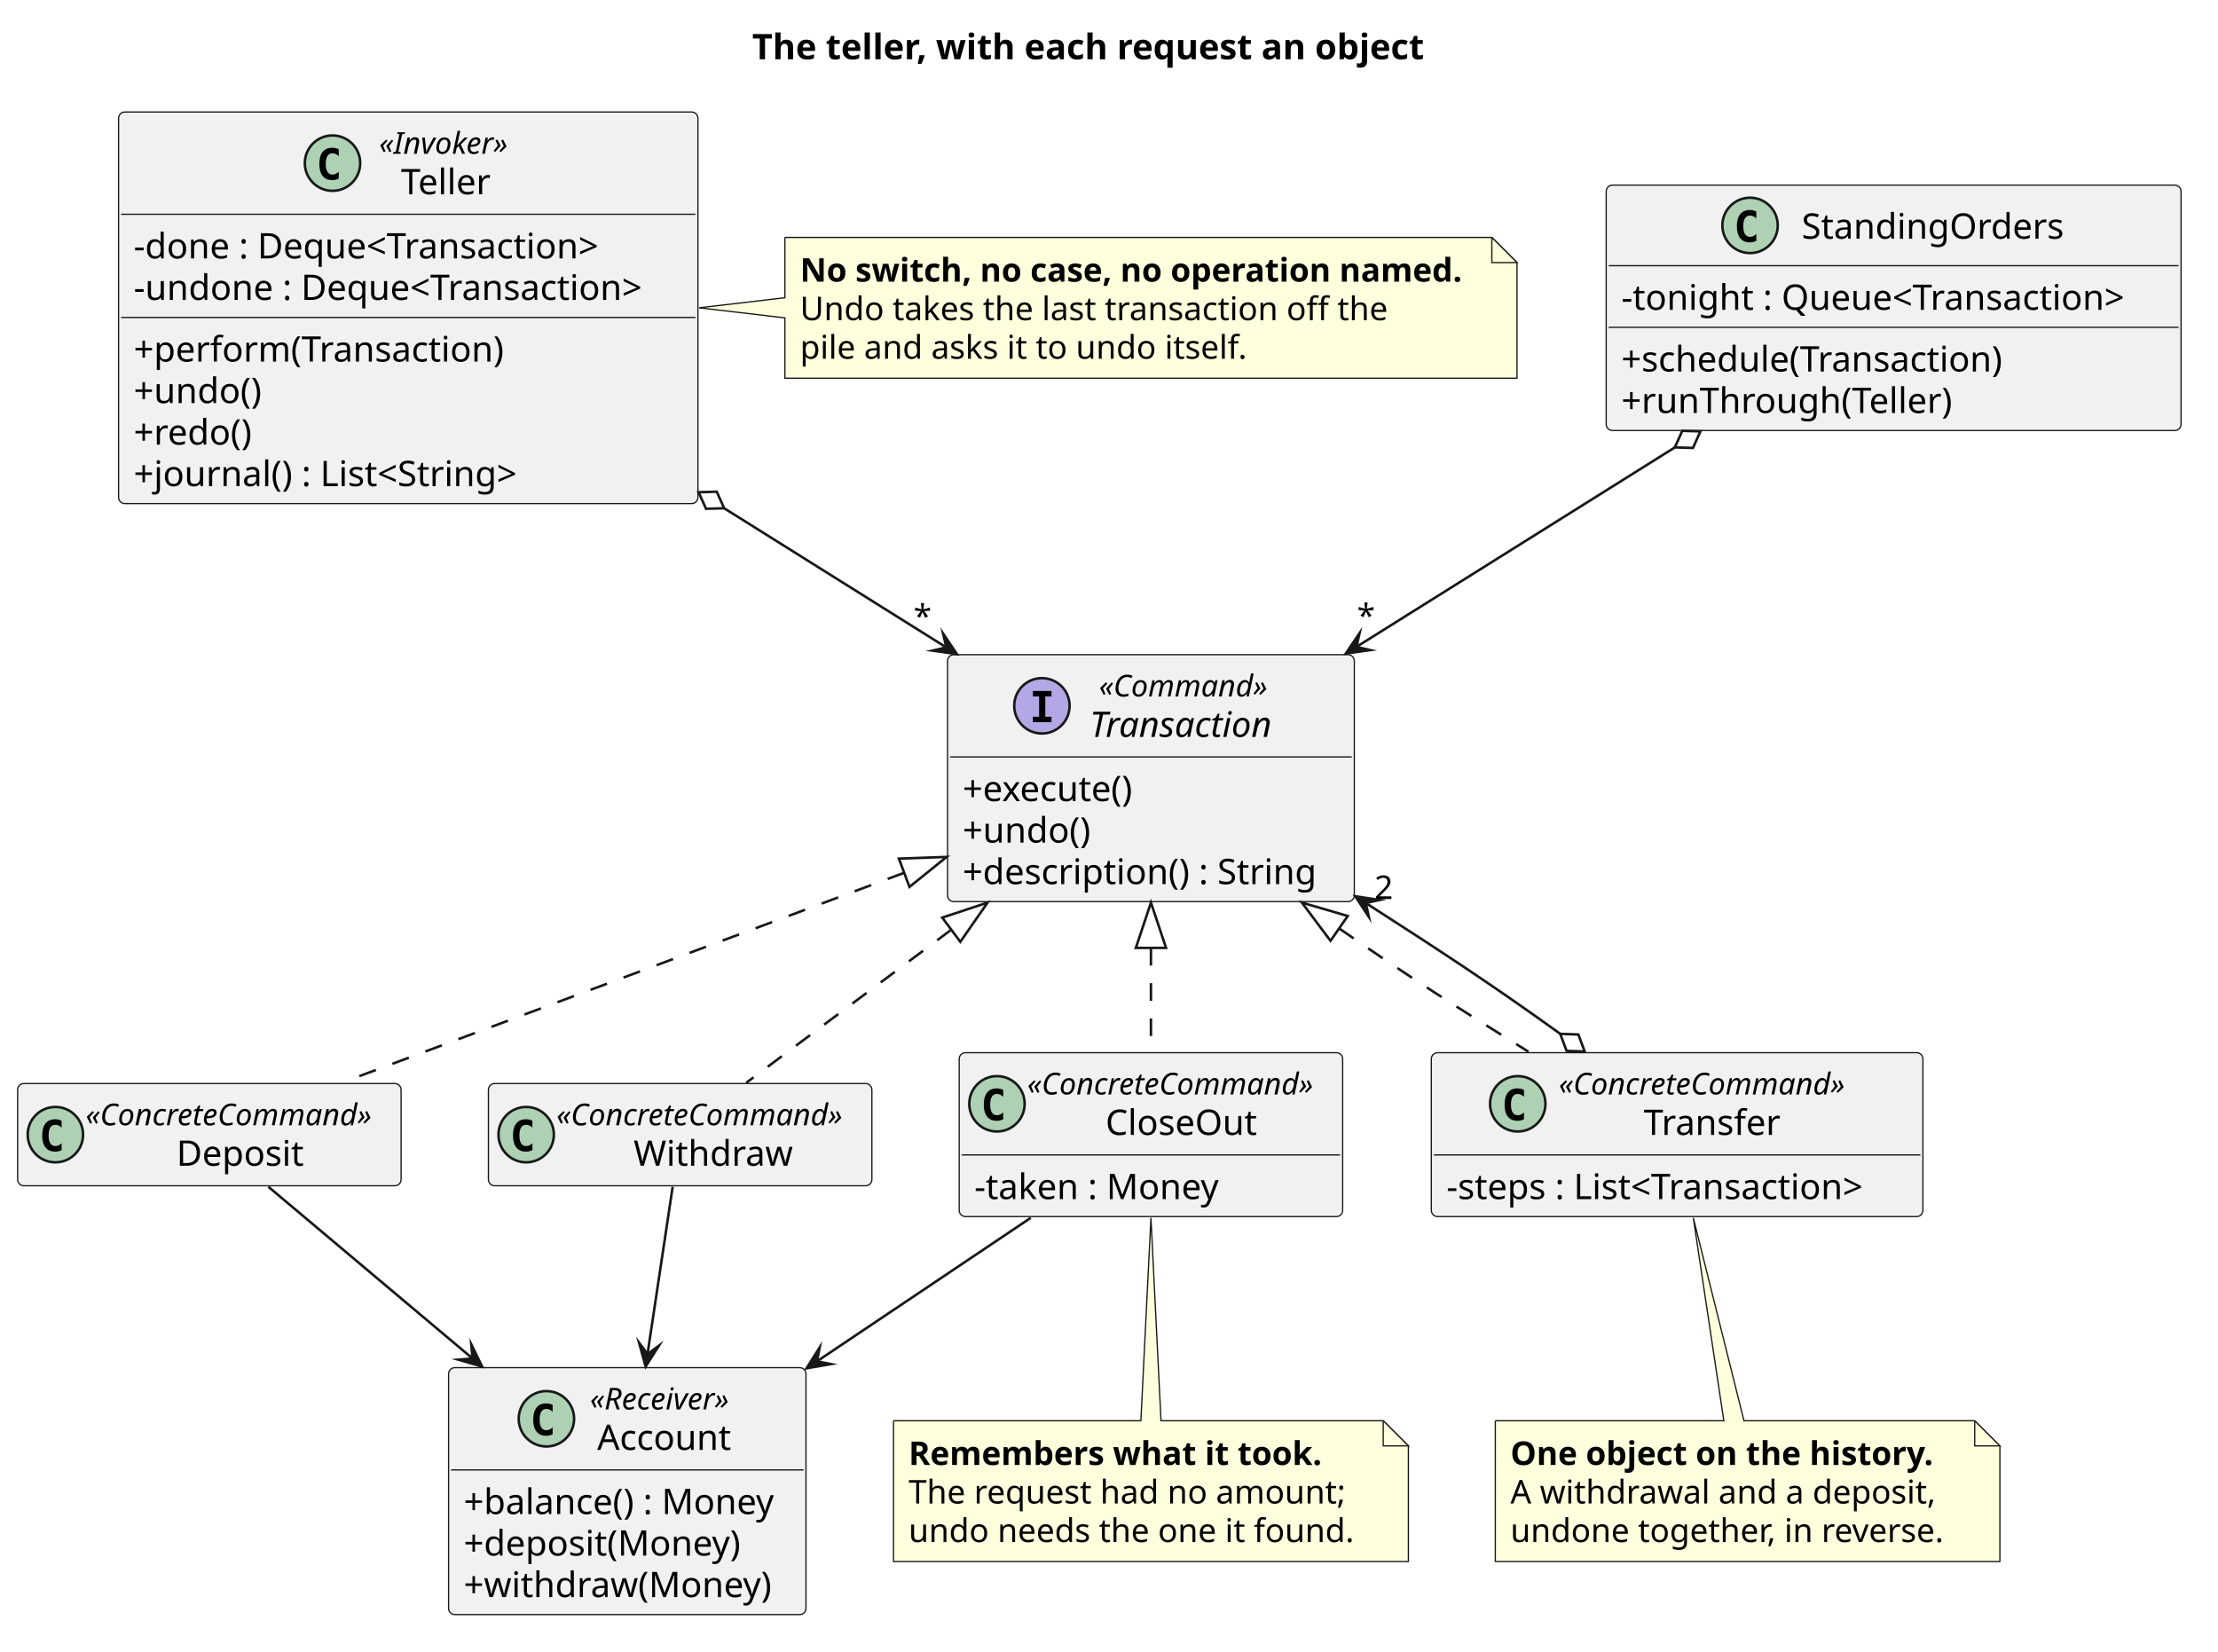
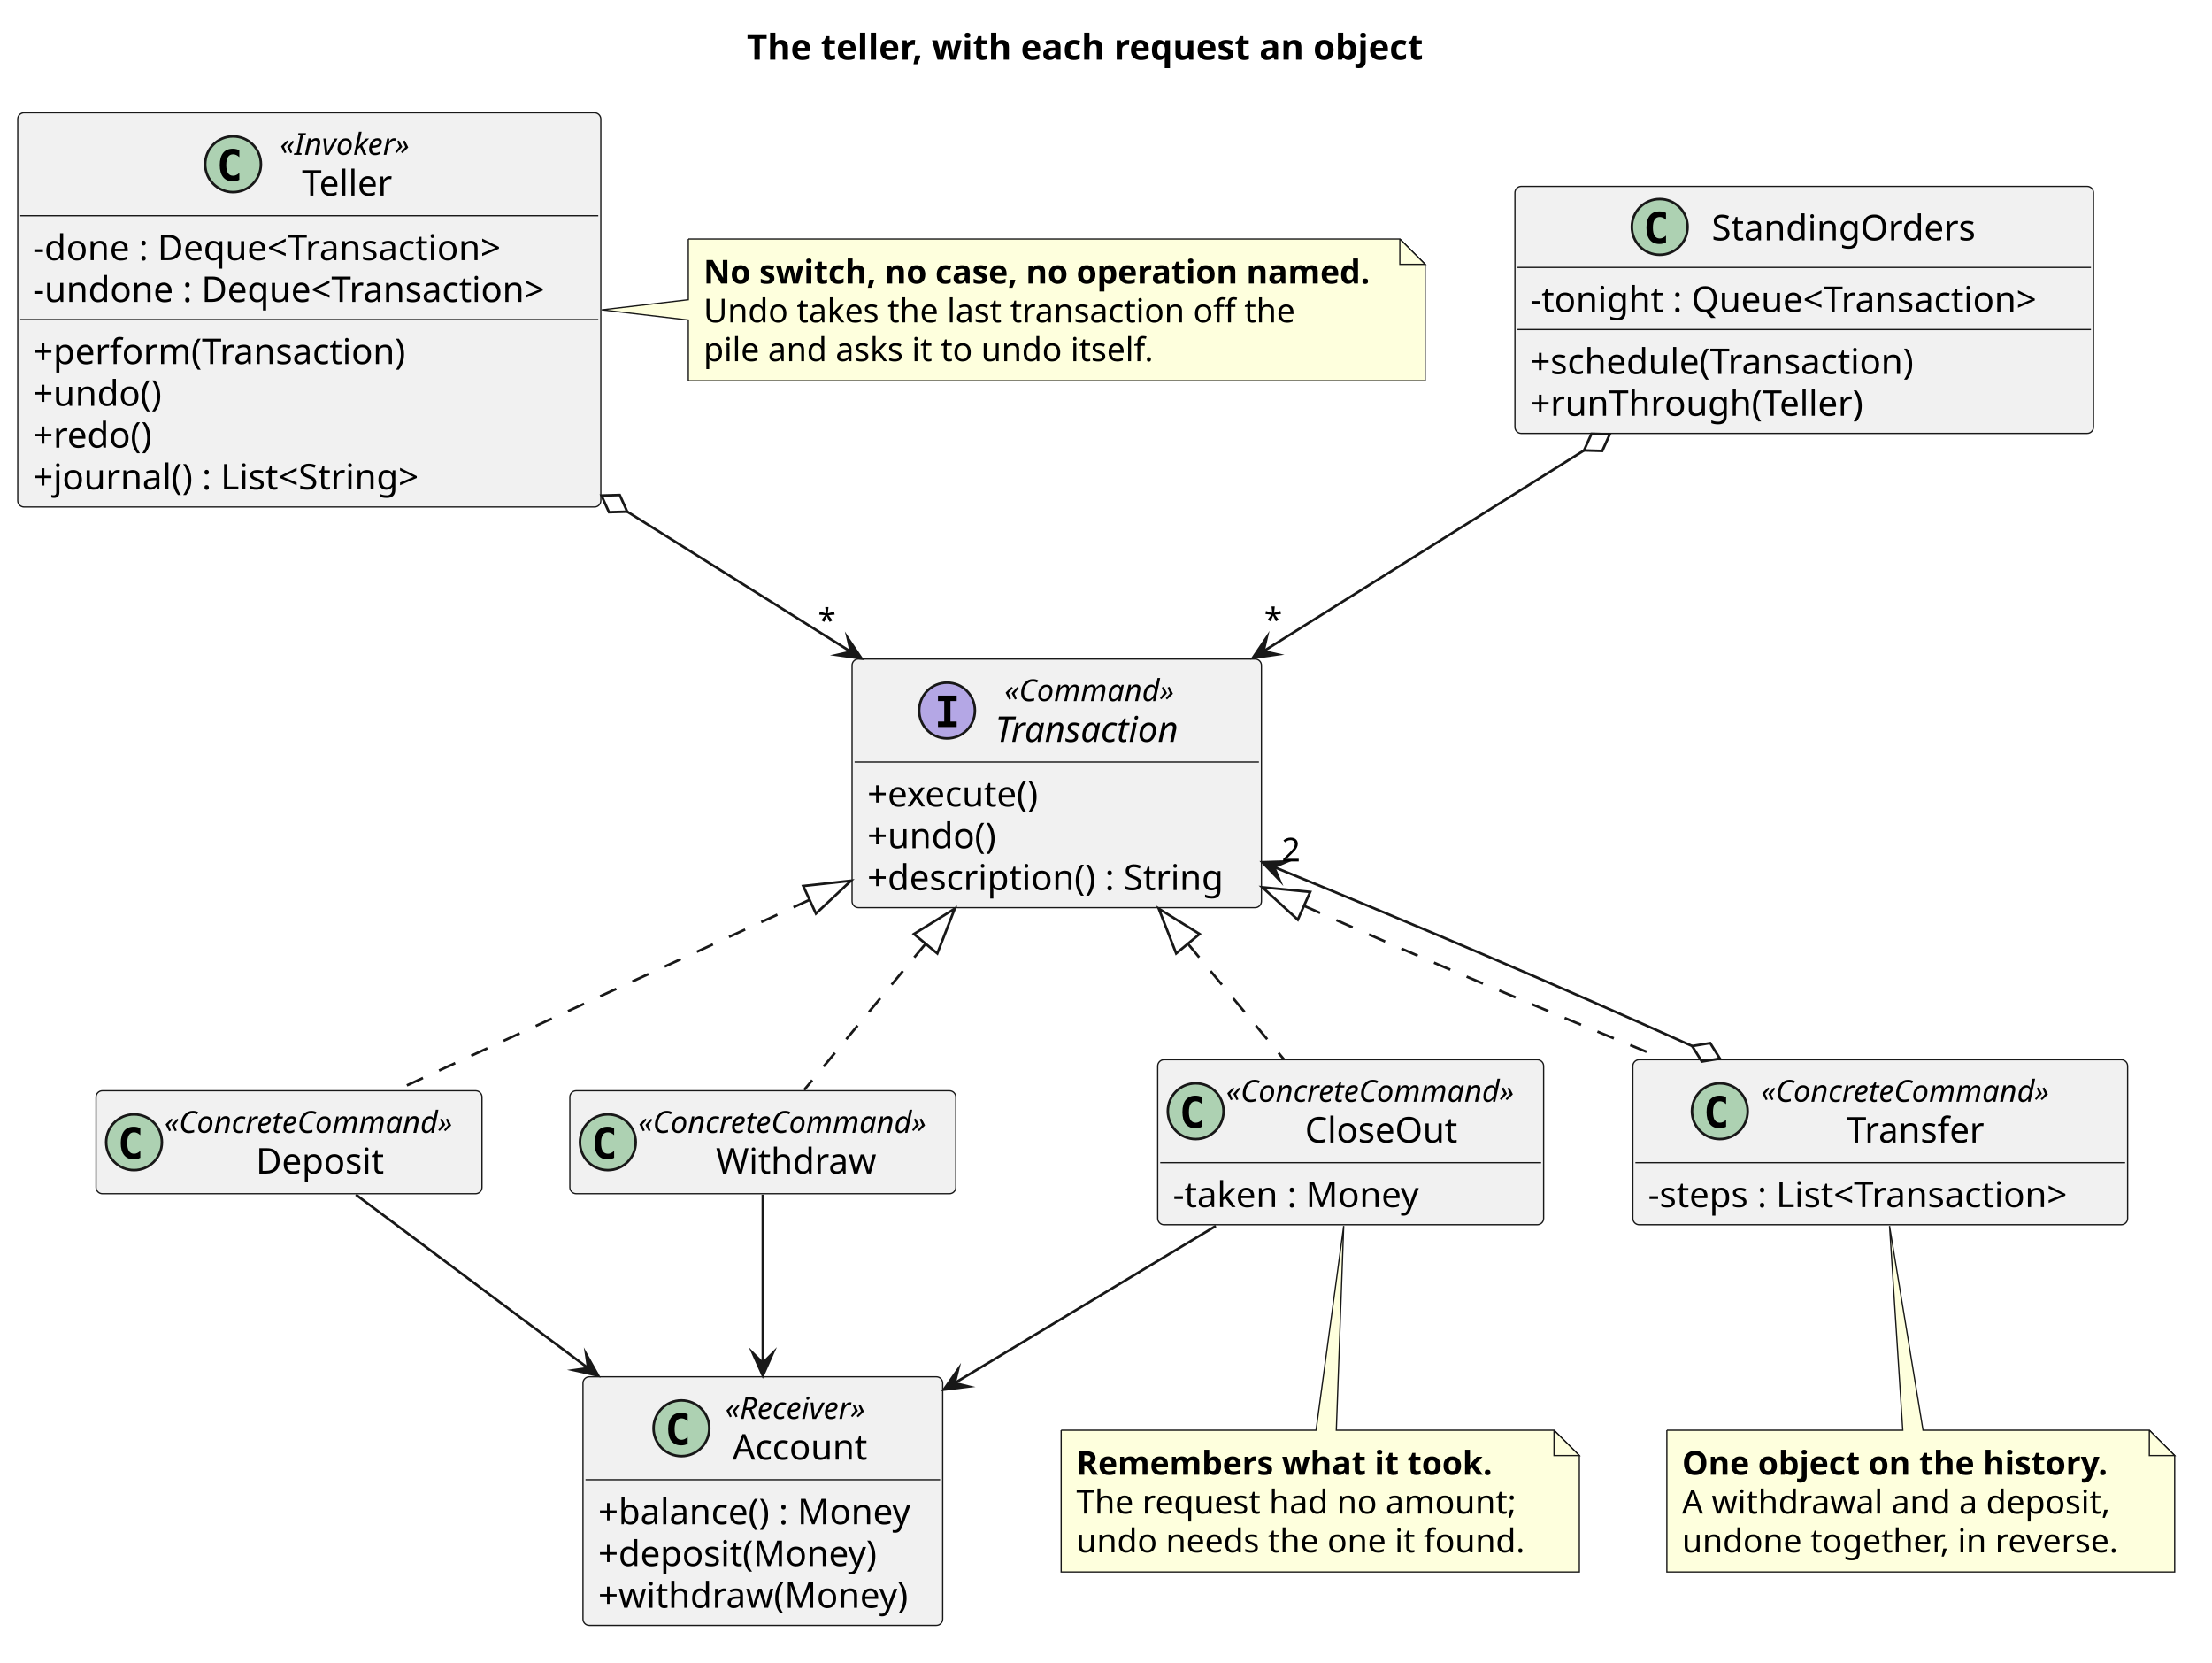
- <svg xmlns="http://www.w3.org/2000/svg" contentStyleType="text/css" data-diagram-type="CLASS" height="656px" preserveAspectRatio="none" style="width:881px;height:656px;background:#FFFFFF;" version="1.1" viewBox="0 0 881 656" width="881px" zoomAndPan="magnify">
+ <svg xmlns="http://www.w3.org/2000/svg" contentStyleType="text/css" data-diagram-type="CLASS" height="656px" preserveAspectRatio="none" style="width:873px;height:656px;background:#FFFFFF;" version="1.1" viewBox="0 0 873 656" width="873px" zoomAndPan="magnify">
  <defs />
  <g>
-     <g class="title" data-source-line="3">
-       <text fill="#000000" font-family="sans-serif" font-size="14" font-weight="700" lengthAdjust="spacing" textLength="276.794" x="298.767" y="23.535">The teller, with each request an object</text>
+     <g class="title" data-source-line="11">
+       <text fill="#000000" font-family="sans-serif" font-size="14" font-weight="700" lengthAdjust="spacing" textLength="276.794" x="294.736" y="23.535">The teller, with each request an object</text>
    </g>
-     <g class="entity" data-qualified-name="Teller" data-source-line="5" id="ent0001">
-       <rect fill="#F1F1F1" height="155.551" rx="2.5" ry="2.5" style="stroke:#181818;stroke-width:0.5;" width="230.121" x="47.1" y="44.488" />
-       <ellipse cx="132.076" cy="64.799" fill="#ADD1B2" rx="11" ry="11" style="stroke:#181818;stroke-width:1;" />
-       <path d="M134.549,70.942 Q133.968,71.241 133.328,71.39 Q132.689,71.54 131.984,71.54 Q129.477,71.54 128.157,69.888 Q126.837,68.236 126.837,65.115 Q126.837,61.985 128.157,60.334 Q129.477,58.682 131.984,58.682 Q132.689,58.682 133.337,58.831 Q133.984,58.98 134.549,59.279 L134.549,62.002 Q133.918,61.421 133.324,61.151 Q132.731,60.881 132.1,60.881 Q130.755,60.881 130.071,61.948 Q129.386,63.015 129.386,65.115 Q129.386,67.207 130.071,68.273 Q130.755,69.34 132.1,69.34 Q132.731,69.34 133.324,69.07 Q133.918,68.8 134.549,68.219 Z " fill="#000000" />
-       <text fill="#000000" font-family="sans-serif" font-size="12" font-style="italic" lengthAdjust="spacing" textLength="55.67" x="150.576" y="61.09">«Invoker»</text>
-       <text fill="#000000" font-family="sans-serif" font-size="14" lengthAdjust="spacing" textLength="38.274" x="159.273" y="77.156">Teller</text>
-       <line style="stroke:#181818;stroke-width:0.5;" x1="48.1" x2="276.221" y1="85.109" y2="85.109" />
-       <text fill="#000000" font-family="sans-serif" font-size="14" lengthAdjust="spacing" textLength="200.744" x="53.1" y="102.644">-done : Deque&lt;Transaction&gt;</text>
-       <text fill="#000000" font-family="sans-serif" font-size="14" lengthAdjust="spacing" textLength="218.121" x="53.1" y="119.133">-undone : Deque&lt;Transaction&gt;</text>
-       <line style="stroke:#181818;stroke-width:0.5;" x1="48.1" x2="276.221" y1="126.086" y2="126.086" />
-       <text fill="#000000" font-family="sans-serif" font-size="14" lengthAdjust="spacing" textLength="154.731" x="53.1" y="143.621">+perform(Transaction)</text>
-       <text fill="#000000" font-family="sans-serif" font-size="14" lengthAdjust="spacing" textLength="55.023" x="53.1" y="160.109">+undo()</text>
-       <text fill="#000000" font-family="sans-serif" font-size="14" lengthAdjust="spacing" textLength="51.174" x="53.1" y="176.598">+redo()</text>
-       <text fill="#000000" font-family="sans-serif" font-size="14" lengthAdjust="spacing" textLength="167.378" x="53.1" y="193.086">+journal() : List&lt;String&gt;</text>
+     <g class="entity" data-qualified-name="Teller" data-source-line="13" id="ent0001">
+       <rect fill="#F1F1F1" height="155.551" rx="2.5" ry="2.5" style="stroke:#181818;stroke-width:0.5;" width="230.121" x="7" y="44.488" />
+       <ellipse cx="91.976" cy="64.799" fill="#ADD1B2" rx="11" ry="11" style="stroke:#181818;stroke-width:1;" />
+       <path d="M94.449,70.942 Q93.868,71.241 93.228,71.39 Q92.589,71.54 91.884,71.54 Q89.377,71.54 88.057,69.888 Q86.737,68.236 86.737,65.115 Q86.737,61.985 88.057,60.334 Q89.377,58.682 91.884,58.682 Q92.589,58.682 93.237,58.831 Q93.884,58.98 94.449,59.279 L94.449,62.002 Q93.818,61.421 93.224,61.151 Q92.631,60.881 92,60.881 Q90.655,60.881 89.971,61.948 Q89.286,63.015 89.286,65.115 Q89.286,67.207 89.971,68.273 Q90.655,69.34 92,69.34 Q92.631,69.34 93.224,69.07 Q93.818,68.8 94.449,68.219 Z " fill="#000000" />
+       <text fill="#000000" font-family="sans-serif" font-size="12" font-style="italic" lengthAdjust="spacing" textLength="55.67" x="110.476" y="61.09">«Invoker»</text>
+       <text fill="#000000" font-family="sans-serif" font-size="14" lengthAdjust="spacing" textLength="38.274" x="119.173" y="77.156">Teller</text>
+       <line style="stroke:#181818;stroke-width:0.5;" x1="8" x2="236.121" y1="85.109" y2="85.109" />
+       <text fill="#000000" font-family="sans-serif" font-size="14" lengthAdjust="spacing" textLength="200.744" x="13" y="102.644">-done : Deque&lt;Transaction&gt;</text>
+       <text fill="#000000" font-family="sans-serif" font-size="14" lengthAdjust="spacing" textLength="218.121" x="13" y="119.133">-undone : Deque&lt;Transaction&gt;</text>
+       <line style="stroke:#181818;stroke-width:0.5;" x1="8" x2="236.121" y1="126.086" y2="126.086" />
+       <text fill="#000000" font-family="sans-serif" font-size="14" lengthAdjust="spacing" textLength="154.731" x="13" y="143.621">+perform(Transaction)</text>
+       <text fill="#000000" font-family="sans-serif" font-size="14" lengthAdjust="spacing" textLength="55.023" x="13" y="160.109">+undo()</text>
+       <text fill="#000000" font-family="sans-serif" font-size="14" lengthAdjust="spacing" textLength="51.174" x="13" y="176.598">+redo()</text>
+       <text fill="#000000" font-family="sans-serif" font-size="14" lengthAdjust="spacing" textLength="167.378" x="13" y="193.086">+journal() : List&lt;String&gt;</text>
    </g>
-     <g class="entity" data-qualified-name="Transaction" data-source-line="14" id="ent0002">
-       <rect fill="#F1F1F1" height="98.086" rx="2.5" ry="2.5" style="stroke:#181818;stroke-width:0.5;" width="161.57" x="376.37" y="260.038" />
-       <ellipse cx="413.851" cy="280.349" fill="#B4A7E5" rx="11" ry="11" style="stroke:#181818;stroke-width:1;" />
-       <path d="M410.279,276.614 L410.279,274.456 L417.659,274.456 L417.659,276.614 L415.193,276.614 L415.193,284.691 L417.659,284.691 L417.659,286.849 L410.279,286.849 L410.279,284.691 L412.745,284.691 L412.745,276.614 Z " fill="#000000" />
-       <text fill="#000000" font-family="sans-serif" font-size="12" font-style="italic" lengthAdjust="spacing" textLength="72.281" x="436.512" y="276.64">«Command»</text>
-       <text fill="#000000" font-family="sans-serif" font-size="14" font-style="italic" lengthAdjust="spacing" textLength="79.611" x="432.847" y="292.706">Transaction</text>
-       <line style="stroke:#181818;stroke-width:0.5;" x1="377.37" x2="536.94" y1="300.659" y2="300.659" />
-       <text fill="#000000" font-family="sans-serif" font-size="14" lengthAdjust="spacing" textLength="73.315" x="382.37" y="318.195">+execute()</text>
-       <text fill="#000000" font-family="sans-serif" font-size="14" lengthAdjust="spacing" textLength="55.023" x="382.37" y="334.683">+undo()</text>
-       <text fill="#000000" font-family="sans-serif" font-size="14" lengthAdjust="spacing" textLength="149.57" x="382.37" y="351.171">+description() : String</text>
+     <g class="entity" data-qualified-name="Transaction" data-source-line="22" id="ent0002">
+       <rect fill="#F1F1F1" height="98.086" rx="2.5" ry="2.5" style="stroke:#181818;stroke-width:0.5;" width="161.57" x="336.28" y="260.038" />
+       <ellipse cx="373.762" cy="280.349" fill="#B4A7E5" rx="11" ry="11" style="stroke:#181818;stroke-width:1;" />
+       <path d="M370.189,276.614 L370.189,274.456 L377.569,274.456 L377.569,276.614 L375.103,276.614 L375.103,284.691 L377.569,284.691 L377.569,286.849 L370.189,286.849 L370.189,284.691 L372.655,284.691 L372.655,276.614 Z " fill="#000000" />
+       <text fill="#000000" font-family="sans-serif" font-size="12" font-style="italic" lengthAdjust="spacing" textLength="72.281" x="396.423" y="276.64">«Command»</text>
+       <text fill="#000000" font-family="sans-serif" font-size="14" font-style="italic" lengthAdjust="spacing" textLength="79.611" x="392.757" y="292.706">Transaction</text>
+       <line style="stroke:#181818;stroke-width:0.5;" x1="337.28" x2="496.85" y1="300.659" y2="300.659" />
+       <text fill="#000000" font-family="sans-serif" font-size="14" lengthAdjust="spacing" textLength="73.315" x="342.28" y="318.195">+execute()</text>
+       <text fill="#000000" font-family="sans-serif" font-size="14" lengthAdjust="spacing" textLength="55.023" x="342.28" y="334.683">+undo()</text>
+       <text fill="#000000" font-family="sans-serif" font-size="14" lengthAdjust="spacing" textLength="149.57" x="342.28" y="351.171">+description() : String</text>
    </g>
-     <g class="entity" data-qualified-name="Deposit" data-source-line="20" id="ent0003">
-       <rect fill="#F1F1F1" height="40.621" rx="2.5" ry="2.5" style="stroke:#181818;stroke-width:0.5;" width="152.318" x="7" y="430.368" />
-       <ellipse cx="22" cy="450.679" fill="#ADD1B2" rx="11" ry="11" style="stroke:#181818;stroke-width:1;" />
-       <path d="M24.473,456.822 Q23.892,457.121 23.253,457.27 Q22.614,457.42 21.908,457.42 Q19.401,457.42 18.081,455.768 Q16.762,454.116 16.762,450.995 Q16.762,447.865 18.081,446.214 Q19.401,444.562 21.908,444.562 Q22.614,444.562 23.261,444.711 Q23.909,444.861 24.473,445.159 L24.473,447.882 Q23.842,447.301 23.249,447.031 Q22.655,446.761 22.024,446.761 Q20.68,446.761 19.995,447.828 Q19.31,448.895 19.31,450.995 Q19.31,453.087 19.995,454.153 Q20.68,455.22 22.024,455.22 Q22.655,455.22 23.249,454.95 Q23.842,454.68 24.473,454.099 Z " fill="#000000" />
-       <text fill="#000000" font-family="sans-serif" font-size="12" font-style="italic" lengthAdjust="spacing" textLength="124.318" x="34" y="446.97">«ConcreteCommand»</text>
-       <text fill="#000000" font-family="sans-serif" font-size="14" lengthAdjust="spacing" textLength="52.117" x="70.101" y="463.036">Deposit</text>
+     <g class="entity" data-qualified-name="Deposit" data-source-line="28" id="ent0003">
+       <rect fill="#F1F1F1" height="40.621" rx="2.5" ry="2.5" style="stroke:#181818;stroke-width:0.5;" width="152.318" x="37.9" y="430.368" />
+       <ellipse cx="52.9" cy="450.679" fill="#ADD1B2" rx="11" ry="11" style="stroke:#181818;stroke-width:1;" />
+       <path d="M55.373,456.822 Q54.792,457.121 54.153,457.27 Q53.514,457.42 52.808,457.42 Q50.301,457.42 48.981,455.768 Q47.662,454.116 47.662,450.995 Q47.662,447.865 48.981,446.214 Q50.301,444.562 52.808,444.562 Q53.514,444.562 54.161,444.711 Q54.809,444.861 55.373,445.159 L55.373,447.882 Q54.742,447.301 54.149,447.031 Q53.555,446.761 52.924,446.761 Q51.58,446.761 50.895,447.828 Q50.21,448.895 50.21,450.995 Q50.21,453.087 50.895,454.153 Q51.58,455.22 52.924,455.22 Q53.555,455.22 54.149,454.95 Q54.742,454.68 55.373,454.099 Z " fill="#000000" />
+       <text fill="#000000" font-family="sans-serif" font-size="12" font-style="italic" lengthAdjust="spacing" textLength="124.318" x="64.9" y="446.97">«ConcreteCommand»</text>
+       <text fill="#000000" font-family="sans-serif" font-size="14" lengthAdjust="spacing" textLength="52.117" x="101.001" y="463.036">Deposit</text>
    </g>
-     <g class="entity" data-qualified-name="Withdraw" data-source-line="21" id="ent0004">
-       <rect fill="#F1F1F1" height="40.621" rx="2.5" ry="2.5" style="stroke:#181818;stroke-width:0.5;" width="152.318" x="194" y="430.368" />
-       <ellipse cx="209" cy="450.679" fill="#ADD1B2" rx="11" ry="11" style="stroke:#181818;stroke-width:1;" />
-       <path d="M211.473,456.822 Q210.892,457.121 210.253,457.27 Q209.614,457.42 208.908,457.42 Q206.401,457.42 205.082,455.768 Q203.762,454.116 203.762,450.995 Q203.762,447.865 205.082,446.214 Q206.401,444.562 208.908,444.562 Q209.614,444.562 210.261,444.711 Q210.909,444.861 211.473,445.159 L211.473,447.882 Q210.842,447.301 210.249,447.031 Q209.655,446.761 209.024,446.761 Q207.68,446.761 206.995,447.828 Q206.31,448.895 206.31,450.995 Q206.31,453.087 206.995,454.153 Q207.68,455.22 209.024,455.22 Q209.655,455.22 210.249,454.95 Q210.842,454.68 211.473,454.099 Z " fill="#000000" />
-       <text fill="#000000" font-family="sans-serif" font-size="12" font-style="italic" lengthAdjust="spacing" textLength="124.318" x="221" y="446.97">«ConcreteCommand»</text>
-       <text fill="#000000" font-family="sans-serif" font-size="14" lengthAdjust="spacing" textLength="63.007" x="251.656" y="463.036">Withdraw</text>
+     <g class="entity" data-qualified-name="Withdraw" data-source-line="29" id="ent0004">
+       <rect fill="#F1F1F1" height="40.621" rx="2.5" ry="2.5" style="stroke:#181818;stroke-width:0.5;" width="152.318" x="224.9" y="430.368" />
+       <ellipse cx="239.9" cy="450.679" fill="#ADD1B2" rx="11" ry="11" style="stroke:#181818;stroke-width:1;" />
+       <path d="M242.373,456.822 Q241.792,457.121 241.153,457.27 Q240.514,457.42 239.808,457.42 Q237.301,457.42 235.982,455.768 Q234.662,454.116 234.662,450.995 Q234.662,447.865 235.982,446.214 Q237.301,444.562 239.808,444.562 Q240.514,444.562 241.161,444.711 Q241.809,444.861 242.373,445.159 L242.373,447.882 Q241.742,447.301 241.149,447.031 Q240.555,446.761 239.924,446.761 Q238.58,446.761 237.895,447.828 Q237.21,448.895 237.21,450.995 Q237.21,453.087 237.895,454.153 Q238.58,455.22 239.924,455.22 Q240.555,455.22 241.149,454.95 Q241.742,454.68 242.373,454.099 Z " fill="#000000" />
+       <text fill="#000000" font-family="sans-serif" font-size="12" font-style="italic" lengthAdjust="spacing" textLength="124.318" x="251.9" y="446.97">«ConcreteCommand»</text>
+       <text fill="#000000" font-family="sans-serif" font-size="14" lengthAdjust="spacing" textLength="63.007" x="282.556" y="463.036">Withdraw</text>
    </g>
-     <g class="entity" data-qualified-name="CloseOut" data-source-line="22" id="ent0005">
-       <rect fill="#F1F1F1" height="65.109" rx="2.5" ry="2.5" style="stroke:#181818;stroke-width:0.5;" width="152.318" x="381" y="418.118" />
-       <ellipse cx="396" cy="438.429" fill="#ADD1B2" rx="11" ry="11" style="stroke:#181818;stroke-width:1;" />
-       <path d="M398.473,444.572 Q397.892,444.871 397.253,445.02 Q396.614,445.17 395.908,445.17 Q393.401,445.17 392.082,443.518 Q390.762,441.866 390.762,438.745 Q390.762,435.615 392.082,433.964 Q393.401,432.312 395.908,432.312 Q396.614,432.312 397.261,432.461 Q397.909,432.611 398.473,432.909 L398.473,435.632 Q397.842,435.051 397.249,434.781 Q396.655,434.511 396.024,434.511 Q394.68,434.511 393.995,435.578 Q393.31,436.645 393.31,438.745 Q393.31,440.837 393.995,441.903 Q394.68,442.97 396.024,442.97 Q396.655,442.97 397.249,442.7 Q397.842,442.43 398.473,441.849 Z " fill="#000000" />
-       <text fill="#000000" font-family="sans-serif" font-size="12" font-style="italic" lengthAdjust="spacing" textLength="124.318" x="408" y="434.72">«ConcreteCommand»</text>
-       <text fill="#000000" font-family="sans-serif" font-size="14" lengthAdjust="spacing" textLength="62.07" x="439.124" y="450.786">CloseOut</text>
-       <line style="stroke:#181818;stroke-width:0.5;" x1="382" x2="532.318" y1="458.739" y2="458.739" />
-       <text fill="#000000" font-family="sans-serif" font-size="14" lengthAdjust="spacing" textLength="103.489" x="387" y="476.274">-taken : Money</text>
+     <g class="entity" data-qualified-name="CloseOut" data-source-line="30" id="ent0005">
+       <rect fill="#F1F1F1" height="65.109" rx="2.5" ry="2.5" style="stroke:#181818;stroke-width:0.5;" width="152.318" x="456.9" y="418.118" />
+       <ellipse cx="471.9" cy="438.429" fill="#ADD1B2" rx="11" ry="11" style="stroke:#181818;stroke-width:1;" />
+       <path d="M474.373,444.572 Q473.792,444.871 473.153,445.02 Q472.514,445.17 471.808,445.17 Q469.301,445.17 467.981,443.518 Q466.662,441.866 466.662,438.745 Q466.662,435.615 467.981,433.964 Q469.301,432.312 471.808,432.312 Q472.514,432.312 473.161,432.461 Q473.809,432.611 474.373,432.909 L474.373,435.632 Q473.742,435.051 473.149,434.781 Q472.555,434.511 471.924,434.511 Q470.58,434.511 469.895,435.578 Q469.21,436.645 469.21,438.745 Q469.21,440.837 469.895,441.903 Q470.58,442.97 471.924,442.97 Q472.555,442.97 473.149,442.7 Q473.742,442.43 474.373,441.849 Z " fill="#000000" />
+       <text fill="#000000" font-family="sans-serif" font-size="12" font-style="italic" lengthAdjust="spacing" textLength="124.318" x="483.9" y="434.72">«ConcreteCommand»</text>
+       <text fill="#000000" font-family="sans-serif" font-size="14" lengthAdjust="spacing" textLength="62.07" x="515.024" y="450.786">CloseOut</text>
+       <line style="stroke:#181818;stroke-width:0.5;" x1="457.9" x2="608.218" y1="458.739" y2="458.739" />
+       <text fill="#000000" font-family="sans-serif" font-size="14" lengthAdjust="spacing" textLength="103.489" x="462.9" y="476.274">-taken : Money</text>
    </g>
-     <g class="entity" data-qualified-name="Transfer" data-source-line="25" id="ent0006">
-       <rect fill="#F1F1F1" height="65.109" rx="2.5" ry="2.5" style="stroke:#181818;stroke-width:0.5;" width="195.265" x="568.53" y="418.118" />
-       <ellipse cx="602.856" cy="438.429" fill="#ADD1B2" rx="11" ry="11" style="stroke:#181818;stroke-width:1;" />
-       <path d="M605.329,444.572 Q604.748,444.871 604.109,445.02 Q603.47,445.17 602.764,445.17 Q600.257,445.17 598.937,443.518 Q597.617,441.866 597.617,438.745 Q597.617,435.615 598.937,433.964 Q600.257,432.312 602.764,432.312 Q603.47,432.312 604.117,432.461 Q604.764,432.611 605.329,432.909 L605.329,435.632 Q604.698,435.051 604.105,434.781 Q603.511,434.511 602.88,434.511 Q601.535,434.511 600.851,435.578 Q600.166,436.645 600.166,438.745 Q600.166,440.837 600.851,441.903 Q601.535,442.97 602.88,442.97 Q603.511,442.97 604.105,442.7 Q604.698,442.43 605.329,441.849 Z " fill="#000000" />
-       <text fill="#000000" font-family="sans-serif" font-size="12" font-style="italic" lengthAdjust="spacing" textLength="124.318" x="619.15" y="434.72">«ConcreteCommand»</text>
-       <text fill="#000000" font-family="sans-serif" font-size="14" lengthAdjust="spacing" textLength="56.813" x="652.903" y="450.786">Transfer</text>
-       <line style="stroke:#181818;stroke-width:0.5;" x1="569.53" x2="762.795" y1="458.739" y2="458.739" />
-       <text fill="#000000" font-family="sans-serif" font-size="14" lengthAdjust="spacing" textLength="183.265" x="574.53" y="476.274">-steps : List&lt;Transaction&gt;</text>
+     <g class="entity" data-qualified-name="Transfer" data-source-line="33" id="ent0006">
+       <rect fill="#F1F1F1" height="65.109" rx="2.5" ry="2.5" style="stroke:#181818;stroke-width:0.5;" width="195.265" x="644.43" y="418.118" />
+       <ellipse cx="678.756" cy="438.429" fill="#ADD1B2" rx="11" ry="11" style="stroke:#181818;stroke-width:1;" />
+       <path d="M681.229,444.572 Q680.648,444.871 680.009,445.02 Q679.37,445.17 678.664,445.17 Q676.157,445.17 674.837,443.518 Q673.518,441.866 673.518,438.745 Q673.518,435.615 674.837,433.964 Q676.157,432.312 678.664,432.312 Q679.37,432.312 680.017,432.461 Q680.664,432.611 681.229,432.909 L681.229,435.632 Q680.598,435.051 680.005,434.781 Q679.411,434.511 678.78,434.511 Q677.436,434.511 676.751,435.578 Q676.066,436.645 676.066,438.745 Q676.066,440.837 676.751,441.903 Q677.436,442.97 678.78,442.97 Q679.411,442.97 680.005,442.7 Q680.598,442.43 681.229,441.849 Z " fill="#000000" />
+       <text fill="#000000" font-family="sans-serif" font-size="12" font-style="italic" lengthAdjust="spacing" textLength="124.318" x="695.051" y="434.72">«ConcreteCommand»</text>
+       <text fill="#000000" font-family="sans-serif" font-size="14" lengthAdjust="spacing" textLength="56.813" x="728.803" y="450.786">Transfer</text>
+       <line style="stroke:#181818;stroke-width:0.5;" x1="645.43" x2="838.695" y1="458.739" y2="458.739" />
+       <text fill="#000000" font-family="sans-serif" font-size="14" lengthAdjust="spacing" textLength="183.265" x="650.43" y="476.274">-steps : List&lt;Transaction&gt;</text>
    </g>
-     <g class="entity" data-qualified-name="Account" data-source-line="29" id="ent0007">
-       <rect fill="#F1F1F1" height="98.086" rx="2.5" ry="2.5" style="stroke:#181818;stroke-width:0.5;" width="141.965" x="178.18" y="543.228" />
-       <ellipse cx="217.034" cy="563.539" fill="#ADD1B2" rx="11" ry="11" style="stroke:#181818;stroke-width:1;" />
-       <path d="M219.507,569.682 Q218.927,569.981 218.287,570.13 Q217.648,570.28 216.943,570.28 Q214.436,570.28 213.116,568.628 Q211.796,566.976 211.796,563.855 Q211.796,560.725 213.116,559.073 Q214.436,557.422 216.943,557.422 Q217.648,557.422 218.296,557.571 Q218.943,557.721 219.507,558.019 L219.507,560.742 Q218.877,560.161 218.283,559.891 Q217.69,559.621 217.059,559.621 Q215.714,559.621 215.029,560.688 Q214.345,561.755 214.345,563.855 Q214.345,565.947 215.029,567.013 Q215.714,568.08 217.059,568.08 Q217.69,568.08 218.283,567.81 Q218.877,567.54 219.507,566.959 Z " fill="#000000" />
-       <text fill="#000000" font-family="sans-serif" font-size="12" font-style="italic" lengthAdjust="spacing" textLength="60.955" x="234.335" y="559.83">«Receiver»</text>
-       <text fill="#000000" font-family="sans-serif" font-size="14" lengthAdjust="spacing" textLength="55.214" x="237.206" y="575.896">Account</text>
-       <line style="stroke:#181818;stroke-width:0.5;" x1="179.18" x2="319.145" y1="583.849" y2="583.849" />
-       <text fill="#000000" font-family="sans-serif" font-size="14" lengthAdjust="spacing" textLength="129.965" x="184.18" y="601.385">+balance() : Money</text>
-       <text fill="#000000" font-family="sans-serif" font-size="14" lengthAdjust="spacing" textLength="115.138" x="184.18" y="617.873">+deposit(Money)</text>
-       <text fill="#000000" font-family="sans-serif" font-size="14" lengthAdjust="spacing" textLength="126.513" x="184.18" y="634.361">+withdraw(Money)</text>
+     <g class="entity" data-qualified-name="Account" data-source-line="37" id="ent0007">
+       <rect fill="#F1F1F1" height="98.086" rx="2.5" ry="2.5" style="stroke:#181818;stroke-width:0.5;" width="141.965" x="230.08" y="543.228" />
+       <ellipse cx="268.934" cy="563.539" fill="#ADD1B2" rx="11" ry="11" style="stroke:#181818;stroke-width:1;" />
+       <path d="M271.408,569.682 Q270.827,569.981 270.187,570.13 Q269.548,570.28 268.843,570.28 Q266.336,570.28 265.016,568.628 Q263.696,566.976 263.696,563.855 Q263.696,560.725 265.016,559.073 Q266.336,557.422 268.843,557.422 Q269.548,557.422 270.196,557.571 Q270.843,557.721 271.408,558.019 L271.408,560.742 Q270.777,560.161 270.183,559.891 Q269.59,559.621 268.959,559.621 Q267.614,559.621 266.929,560.688 Q266.245,561.755 266.245,563.855 Q266.245,565.947 266.929,567.013 Q267.614,568.08 268.959,568.08 Q269.59,568.08 270.183,567.81 Q270.777,567.54 271.408,566.959 Z " fill="#000000" />
+       <text fill="#000000" font-family="sans-serif" font-size="12" font-style="italic" lengthAdjust="spacing" textLength="60.955" x="286.235" y="559.83">«Receiver»</text>
+       <text fill="#000000" font-family="sans-serif" font-size="14" lengthAdjust="spacing" textLength="55.214" x="289.106" y="575.896">Account</text>
+       <line style="stroke:#181818;stroke-width:0.5;" x1="231.08" x2="371.045" y1="583.849" y2="583.849" />
+       <text fill="#000000" font-family="sans-serif" font-size="14" lengthAdjust="spacing" textLength="129.965" x="236.08" y="601.385">+balance() : Money</text>
+       <text fill="#000000" font-family="sans-serif" font-size="14" lengthAdjust="spacing" textLength="115.138" x="236.08" y="617.873">+deposit(Money)</text>
+       <text fill="#000000" font-family="sans-serif" font-size="14" lengthAdjust="spacing" textLength="126.513" x="236.08" y="634.361">+withdraw(Money)</text>
    </g>
-     <g class="entity" data-qualified-name="StandingOrders" data-source-line="35" id="ent0008">
-       <rect fill="#F1F1F1" height="97.465" rx="2.5" ry="2.5" style="stroke:#181818;stroke-width:0.5;" width="228.337" x="637.99" y="73.528" />
-       <ellipse cx="695.132" cy="89.528" fill="#ADD1B2" rx="11" ry="11" style="stroke:#181818;stroke-width:1;" />
-       <path d="M697.605,95.671 Q697.024,95.97 696.385,96.12 Q695.745,96.269 695.04,96.269 Q692.533,96.269 691.213,94.617 Q689.893,92.965 689.893,89.844 Q689.893,86.715 691.213,85.063 Q692.533,83.411 695.04,83.411 Q695.745,83.411 696.393,83.561 Q697.04,83.71 697.605,84.009 L697.605,86.731 Q696.974,86.15 696.38,85.881 Q695.787,85.611 695.156,85.611 Q693.811,85.611 693.126,86.677 Q692.442,87.744 692.442,89.844 Q692.442,91.936 693.126,93.003 Q693.811,94.069 695.156,94.069 Q695.787,94.069 696.38,93.799 Q696.974,93.53 697.605,92.949 Z " fill="#000000" />
-       <text fill="#000000" font-family="sans-serif" font-size="14" lengthAdjust="spacing" textLength="105.554" x="715.632" y="94.819">StandingOrders</text>
-       <line style="stroke:#181818;stroke-width:0.5;" x1="638.99" x2="865.327" y1="105.528" y2="105.528" />
-       <text fill="#000000" font-family="sans-serif" font-size="14" lengthAdjust="spacing" textLength="216.337" x="643.99" y="123.063">-tonight : Queue&lt;Transaction&gt;</text>
-       <line style="stroke:#181818;stroke-width:0.5;" x1="638.99" x2="865.327" y1="130.017" y2="130.017" />
-       <text fill="#000000" font-family="sans-serif" font-size="14" lengthAdjust="spacing" textLength="159.988" x="643.99" y="147.552">+schedule(Transaction)</text>
-       <text fill="#000000" font-family="sans-serif" font-size="14" lengthAdjust="spacing" textLength="139.59" x="643.99" y="164.04">+runThrough(Teller)</text>
+     <g class="entity" data-qualified-name="StandingOrders" data-source-line="43" id="ent0008">
+       <rect fill="#F1F1F1" height="97.465" rx="2.5" ry="2.5" style="stroke:#181818;stroke-width:0.5;" width="228.337" x="597.89" y="73.528" />
+       <ellipse cx="655.032" cy="89.528" fill="#ADD1B2" rx="11" ry="11" style="stroke:#181818;stroke-width:1;" />
+       <path d="M657.505,95.671 Q656.924,95.97 656.284,96.12 Q655.645,96.269 654.94,96.269 Q652.433,96.269 651.113,94.617 Q649.793,92.965 649.793,89.844 Q649.793,86.715 651.113,85.063 Q652.433,83.411 654.94,83.411 Q655.645,83.411 656.293,83.561 Q656.94,83.71 657.505,84.009 L657.505,86.731 Q656.874,86.15 656.28,85.881 Q655.687,85.611 655.056,85.611 Q653.711,85.611 653.027,86.677 Q652.342,87.744 652.342,89.844 Q652.342,91.936 653.027,93.003 Q653.711,94.069 655.056,94.069 Q655.687,94.069 656.28,93.799 Q656.874,93.53 657.505,92.949 Z " fill="#000000" />
+       <text fill="#000000" font-family="sans-serif" font-size="14" lengthAdjust="spacing" textLength="105.554" x="675.532" y="94.819">StandingOrders</text>
+       <line style="stroke:#181818;stroke-width:0.5;" x1="598.89" x2="825.227" y1="105.528" y2="105.528" />
+       <text fill="#000000" font-family="sans-serif" font-size="14" lengthAdjust="spacing" textLength="216.337" x="603.89" y="123.063">-tonight : Queue&lt;Transaction&gt;</text>
+       <line style="stroke:#181818;stroke-width:0.5;" x1="598.89" x2="825.227" y1="130.017" y2="130.017" />
+       <text fill="#000000" font-family="sans-serif" font-size="14" lengthAdjust="spacing" textLength="159.988" x="603.89" y="147.552">+schedule(Transaction)</text>
+       <text fill="#000000" font-family="sans-serif" font-size="14" lengthAdjust="spacing" textLength="139.59" x="603.89" y="164.04">+runThrough(Teller)</text>
    </g>
-     <g class="entity" data-qualified-name="GMN19" data-source-line="53" id="ent0020">
-       <path d="M311.76,94.298 L311.76,118.258 L277.68,122.258 L311.76,126.258 L311.76,150.23 A0,0 0 0 0 311.76,150.23 L602.567,150.23 A0,0 0 0 0 602.567,150.23 L602.567,104.298 L592.567,94.298 L311.76,94.298 A0,0 0 0 0 311.76,94.298" fill="#FEFFDD" style="stroke:#181818;stroke-width:0.5;" />
-       <path d="M592.567,94.298 L592.567,104.298 L602.567,104.298 L592.567,94.298" fill="#FEFFDD" style="stroke:#181818;stroke-width:0.5;" />
-       <text fill="#000000" font-family="sans-serif" font-size="13" font-weight="700" lengthAdjust="spacing" textLength="269.807" x="317.76" y="111.867">No switch, no case, no operation named.</text>
-       <text fill="#000000" font-family="sans-serif" font-size="13" lengthAdjust="spacing" textLength="242.315" x="317.76" y="127.177">Undo takes the last transaction off the</text>
-       <text fill="#000000" font-family="sans-serif" font-size="13" lengthAdjust="spacing" textLength="187.992" x="317.76" y="142.488">pile and asks it to undo itself.</text>
+     <g class="entity" data-qualified-name="GMN13" data-source-line="55" id="ent0014">
+       <path d="M271.66,94.298 L271.66,118.258 L237.52,122.258 L271.66,126.258 L271.66,150.23 A0,0 0 0 0 271.66,150.23 L562.467,150.23 A0,0 0 0 0 562.467,150.23 L562.467,104.298 L552.467,94.298 L271.66,94.298 A0,0 0 0 0 271.66,94.298" fill="#FEFFDD" style="stroke:#181818;stroke-width:0.5;" />
+       <path d="M552.467,94.298 L552.467,104.298 L562.467,104.298 L552.467,94.298" fill="#FEFFDD" style="stroke:#181818;stroke-width:0.5;" />
+       <text fill="#000000" font-family="sans-serif" font-size="13" font-weight="700" lengthAdjust="spacing" textLength="269.807" x="277.66" y="111.867">No switch, no case, no operation named.</text>
+       <text fill="#000000" font-family="sans-serif" font-size="13" lengthAdjust="spacing" textLength="242.315" x="277.66" y="127.177">Undo takes the last transaction off the</text>
+       <text fill="#000000" font-family="sans-serif" font-size="13" lengthAdjust="spacing" textLength="187.992" x="277.66" y="142.488">pile and asks it to undo itself.</text>
    </g>
-     <g class="entity" data-qualified-name="GMN22" data-source-line="59" id="ent0023">
-       <path d="M354.9,564.308 L354.9,620.24 A0,0 0 0 0 354.9,620.24 L559.417,620.24 A0,0 0 0 0 559.417,620.24 L559.417,574.308 L549.417,564.308 L461.16,564.308 L457.16,483.708 L453.16,564.308 L354.9,564.308 A0,0 0 0 0 354.9,564.308" fill="#FEFFDD" style="stroke:#181818;stroke-width:0.5;" />
-       <path d="M549.417,564.308 L549.417,574.308 L559.417,574.308 L549.417,564.308" fill="#FEFFDD" style="stroke:#181818;stroke-width:0.5;" />
-       <text fill="#000000" font-family="sans-serif" font-size="13" font-weight="700" lengthAdjust="spacing" textLength="167.235" x="360.9" y="581.877">Remembers what it took.</text>
-       <text fill="#000000" font-family="sans-serif" font-size="13" lengthAdjust="spacing" textLength="179.423" x="360.9" y="597.187">The request had no amount;</text>
-       <text fill="#000000" font-family="sans-serif" font-size="13" lengthAdjust="spacing" textLength="183.517" x="360.9" y="612.498">undo needs the one it found.</text>
+     <g class="entity" data-qualified-name="GMN16" data-source-line="61" id="ent0017">
+       <path d="M418.8,564.308 L418.8,620.24 A0,0 0 0 0 418.8,620.24 L623.317,620.24 A0,0 0 0 0 623.317,620.24 L623.317,574.308 L613.317,564.308 L527.4,564.308 L530.31,483.708 L519.4,564.308 L418.8,564.308 A0,0 0 0 0 418.8,564.308" fill="#FEFFDD" style="stroke:#181818;stroke-width:0.5;" />
+       <path d="M613.317,564.308 L613.317,574.308 L623.317,574.308 L613.317,564.308" fill="#FEFFDD" style="stroke:#181818;stroke-width:0.5;" />
+       <text fill="#000000" font-family="sans-serif" font-size="13" font-weight="700" lengthAdjust="spacing" textLength="167.235" x="424.8" y="581.877">Remembers what it took.</text>
+       <text fill="#000000" font-family="sans-serif" font-size="13" lengthAdjust="spacing" textLength="179.423" x="424.8" y="597.187">The request had no amount;</text>
+       <text fill="#000000" font-family="sans-serif" font-size="13" lengthAdjust="spacing" textLength="183.517" x="424.8" y="612.498">undo needs the one it found.</text>
    </g>
-     <g class="entity" data-qualified-name="GMN25" data-source-line="65" id="ent0026">
-       <path d="M593.95,564.308 L593.95,620.24 A0,0 0 0 0 593.95,620.24 L794.366,620.24 A0,0 0 0 0 794.366,620.24 L794.366,574.308 L784.366,564.308 L692.71,564.308 L672.58,483.708 L684.71,564.308 L593.95,564.308 A0,0 0 0 0 593.95,564.308" fill="#FEFFDD" style="stroke:#181818;stroke-width:0.5;" />
-       <path d="M784.366,564.308 L784.366,574.308 L794.366,574.308 L784.366,564.308" fill="#FEFFDD" style="stroke:#181818;stroke-width:0.5;" />
-       <text fill="#000000" font-family="sans-serif" font-size="13" font-weight="700" lengthAdjust="spacing" textLength="173.697" x="599.95" y="581.877">One object on the history.</text>
-       <text fill="#000000" font-family="sans-serif" font-size="13" lengthAdjust="spacing" textLength="175.322" x="599.95" y="597.187">A withdrawal and a deposit,</text>
-       <text fill="#000000" font-family="sans-serif" font-size="13" lengthAdjust="spacing" textLength="179.417" x="599.95" y="612.498">undone together, in reverse.</text>
+     <g class="entity" data-qualified-name="GMN19" data-source-line="67" id="ent0020">
+       <path d="M657.85,564.308 L657.85,620.24 A0,0 0 0 0 657.85,620.24 L858.266,620.24 A0,0 0 0 0 858.266,620.24 L858.266,574.308 L848.266,564.308 L758.95,564.308 L745.73,483.708 L750.95,564.308 L657.85,564.308 A0,0 0 0 0 657.85,564.308" fill="#FEFFDD" style="stroke:#181818;stroke-width:0.5;" />
+       <path d="M848.266,564.308 L848.266,574.308 L858.266,574.308 L848.266,564.308" fill="#FEFFDD" style="stroke:#181818;stroke-width:0.5;" />
+       <text fill="#000000" font-family="sans-serif" font-size="13" font-weight="700" lengthAdjust="spacing" textLength="173.697" x="663.85" y="581.877">One object on the history.</text>
+       <text fill="#000000" font-family="sans-serif" font-size="13" lengthAdjust="spacing" textLength="175.322" x="663.85" y="597.187">A withdrawal and a deposit,</text>
+       <text fill="#000000" font-family="sans-serif" font-size="13" lengthAdjust="spacing" textLength="179.417" x="663.85" y="612.498">undone together, in reverse.</text>
    </g>
-     <g class="link" data-entity-1="ent0001" data-entity-2="ent0002" data-link-type="aggregation" data-source-line="41" id="lnk9">
-       <path codeLine="41" d="M287.648,201.881 C322.068,223.451 344.543,237.524 375.873,257.154" fill="none" id="Teller-Transaction" style="stroke:#181818;stroke-width:1;" />
-       <polygon fill="none" points="277.48,195.508,280.44,202.084,287.648,201.881,284.688,195.305,277.48,195.508" style="stroke:#181818;stroke-width:1;stroke-linejoin:miter;stroke-miterlimit:10;" />
-       <polygon fill="#181818" points="380.11,259.808,374.607,251.64,375.873,257.154,370.36,258.419,380.11,259.808" style="stroke:#181818;stroke-width:1;stroke-linejoin:miter;stroke-miterlimit:10;" />
-       <text fill="#000000" font-family="sans-serif" font-size="13" lengthAdjust="spacing" textLength="6.265" x="362.872" y="249.415">*</text>
+     <g class="entity" data-qualified-name="Spacer1" data-source-line="71" id="ent0022">
+       <rect fill="none" height="26.488" rx="2.5" ry="2.5" style="stroke:none;stroke-width:0.5;" width="10.43" x="411.85" y="437.438" />
    </g>
-     <g class="link" data-entity-1="ent0008" data-entity-2="ent0002" data-link-type="aggregation" data-source-line="42" id="lnk10">
-       <path codeLine="42" d="M665.251,177.71 C621.891,204.88 582.237,229.714 538.777,256.944" fill="none" id="StandingOrders-Transaction" style="stroke:#181818;stroke-width:1;" />
-       <polygon fill="none" points="675.42,171.338,668.212,171.135,665.251,177.71,672.46,177.914,675.42,171.338" style="stroke:#181818;stroke-width:1;stroke-linejoin:miter;stroke-miterlimit:10;" />
-       <polygon fill="#181818" points="534.54,259.598,544.29,258.209,538.777,256.944,540.043,251.43,534.54,259.598" style="stroke:#181818;stroke-width:1;stroke-linejoin:miter;stroke-miterlimit:10;" />
-       <text fill="#000000" font-family="sans-serif" font-size="13" lengthAdjust="spacing" textLength="6.265" x="539.019" y="249.175">*</text>
+     <g class="link" data-entity-1="ent0002" data-entity-2="ent0003" data-link-type="extension" data-source-line="49" id="lnk9">
+       <path codeLine="49" d="M319.512,355.02 C261.842,381.59 203.05,408.678 156.71,430.028" fill="none" id="Transaction-backto-Deposit" style="stroke:#181818;stroke-width:1;stroke-dasharray:7,7;" />
+       <polygon fill="none" points="335.86,347.488,317.001,349.571,322.022,360.47,335.86,347.488" style="stroke:#181818;stroke-width:1;stroke-linejoin:miter;stroke-miterlimit:10;" />
    </g>
-     <g class="link" data-entity-1="ent0002" data-entity-2="ent0003" data-link-type="extension" data-source-line="43" id="lnk11">
-       <path codeLine="43" d="M359.147,346.663 C286.417,373.813 198.72,406.548 136.2,429.878" fill="none" id="Transaction-backto-Deposit" style="stroke:#181818;stroke-width:1;stroke-dasharray:7,7;" />
-       <polygon fill="none" points="376.01,340.368,357.048,341.042,361.245,352.284,376.01,340.368" style="stroke:#181818;stroke-width:1;stroke-linejoin:miter;stroke-miterlimit:10;" />
+     <g class="link" data-entity-1="ent0002" data-entity-2="ent0004" data-link-type="extension" data-source-line="50" id="lnk10">
+       <path codeLine="50" d="M365.308,372.354 C344.898,396.924 332.73,411.558 317.36,430.058" fill="none" id="Transaction-backto-Withdraw" style="stroke:#181818;stroke-width:1;stroke-dasharray:7,7;" />
+       <polygon fill="none" points="376.81,358.508,360.693,368.52,369.924,376.188,376.81,358.508" style="stroke:#181818;stroke-width:1;stroke-linejoin:miter;stroke-miterlimit:10;" />
    </g>
-     <g class="link" data-entity-1="ent0002" data-entity-2="ent0004" data-link-type="extension" data-source-line="44" id="lnk12">
-       <path codeLine="44" d="M377.856,369.277 C344.946,393.847 321.22,411.558 296.44,430.058" fill="none" id="Transaction-backto-Withdraw" style="stroke:#181818;stroke-width:1;stroke-dasharray:7,7;" />
-       <polygon fill="none" points="392.28,358.508,374.267,364.469,381.446,374.085,392.28,358.508" style="stroke:#181818;stroke-width:1;stroke-linejoin:miter;stroke-miterlimit:10;" />
+     <g class="link" data-entity-1="ent0002" data-entity-2="ent0005" data-link-type="extension" data-source-line="51" id="lnk11">
+       <path codeLine="51" d="M468.813,372.353 C485.173,392.043 492.11,400.398 506.7,417.958" fill="none" id="Transaction-backto-CloseOut" style="stroke:#181818;stroke-width:1;stroke-dasharray:7,7;" />
+       <polygon fill="none" points="457.31,358.508,464.198,376.187,473.428,368.519,457.31,358.508" style="stroke:#181818;stroke-width:1;stroke-linejoin:miter;stroke-miterlimit:10;" />
    </g>
-     <g class="link" data-entity-1="ent0002" data-entity-2="ent0005" data-link-type="extension" data-source-line="45" id="lnk13">
-       <path codeLine="45" d="M457.16,376.508 C457.16,396.198 457.16,400.398 457.16,417.958" fill="none" id="Transaction-backto-CloseOut" style="stroke:#181818;stroke-width:1;stroke-dasharray:7,7;" />
-       <polygon fill="none" points="457.16,358.508,451.16,376.508,463.16,376.508,457.16,358.508" style="stroke:#181818;stroke-width:1;stroke-linejoin:miter;stroke-miterlimit:10;" />
+     <g class="link" data-entity-1="ent0002" data-entity-2="ent0006" data-link-type="extension" data-source-line="52" id="lnk12">
+       <path codeLine="52" d="M514.635,357.396 C562.815,378.836 607.25,397.558 656.23,417.638" fill="none" id="Transaction-backto-Transfer" style="stroke:#181818;stroke-width:1;stroke-dasharray:7,7;" />
+       <polygon fill="none" points="498.19,350.078,512.196,362.878,517.075,351.915,498.19,350.078" style="stroke:#181818;stroke-width:1;stroke-linejoin:miter;stroke-miterlimit:10;" />
    </g>
-     <g class="link" data-entity-1="ent0002" data-entity-2="ent0006" data-link-type="extension" data-source-line="46" id="lnk14">
-       <path codeLine="46" d="M531.903,368.763 C560.193,388.373 578.93,400.218 607.12,417.748" fill="none" id="Transaction-backto-Transfer" style="stroke:#181818;stroke-width:1;stroke-dasharray:7,7;" />
-       <polygon fill="none" points="517.11,358.508,528.485,373.694,535.322,363.832,517.11,358.508" style="stroke:#181818;stroke-width:1;stroke-linejoin:miter;stroke-miterlimit:10;" />
+     <g class="link" data-entity-1="ent0006" data-entity-2="ent0002" data-link-type="aggregation" data-source-line="80" id="lnk31">
+       <path codeLine="80" d="M667.841,412.735 C616.201,389.445 558.739,364.929 502.829,342.089" fill="none" id="Transfer-Transaction" style="stroke:#181818;stroke-width:1;" />
+       <polygon fill="none" points="678.78,417.668,674.955,411.555,667.841,412.735,671.666,418.848,678.78,417.668" style="stroke:#181818;stroke-width:1;stroke-linejoin:miter;stroke-miterlimit:10;" />
+       <polygon fill="#181818" points="498.2,340.198,505.019,347.305,502.829,342.089,508.044,339.899,498.2,340.198" style="stroke:#181818;stroke-width:1;stroke-linejoin:miter;stroke-miterlimit:10;" />
+       <text fill="#000000" font-family="sans-serif" font-size="13" lengthAdjust="spacing" textLength="8.22" x="505.792" y="339.884">2</text>
    </g>
-     <g class="link" data-entity-1="ent0006" data-entity-2="ent0002" data-link-type="aggregation" data-source-line="47" id="lnk15">
-       <path codeLine="47" d="M619.727,410.638 C594.398,392.368 573.968,378.869 542.508,358.679" fill="none" id="Transfer-Transaction" style="stroke:#181818;stroke-width:1;" />
-       <polygon fill="none" points="629.46,417.658,626.934,410.904,619.727,410.638,622.254,417.392,629.46,417.658" style="stroke:#181818;stroke-width:1;stroke-linejoin:miter;stroke-miterlimit:10;" />
-       <polygon fill="#181818" points="538.3,355.978,543.714,364.206,542.508,358.679,548.035,357.473,538.3,355.978" style="stroke:#181818;stroke-width:1;stroke-linejoin:miter;stroke-miterlimit:10;" />
-       <text fill="#000000" font-family="sans-serif" font-size="13" lengthAdjust="spacing" textLength="8.22" x="545.893" y="357.069">2</text>
+     <g class="link" data-entity-1="ent0001" data-entity-2="ent0002" data-link-type="aggregation" data-source-line="78" id="lnk29">
+       <path codeLine="78" d="M247.548,201.881 C281.968,223.451 304.443,237.524 335.783,257.154" fill="none" id="Teller-Transaction" style="stroke:#181818;stroke-width:1;" />
+       <polygon fill="none" points="237.38,195.508,240.34,202.084,247.548,201.881,244.588,195.305,237.38,195.508" style="stroke:#181818;stroke-width:1;stroke-linejoin:miter;stroke-miterlimit:10;" />
+       <polygon fill="#181818" points="340.02,259.808,334.516,251.641,335.783,257.154,330.269,258.421,340.02,259.808" style="stroke:#181818;stroke-width:1;stroke-linejoin:miter;stroke-miterlimit:10;" />
+       <text fill="#000000" font-family="sans-serif" font-size="13" lengthAdjust="spacing" textLength="6.265" x="322.782" y="249.415">*</text>
    </g>
-     <g class="link" data-entity-1="ent0003" data-entity-2="ent0007" data-link-type="dependency" data-source-line="48" id="lnk16">
-       <path codeLine="48" d="M106.59,471.378 C128.58,489.868 158.524,515.05 187.674,539.57" fill="none" id="Deposit-to-Account" style="stroke:#181818;stroke-width:1;" />
-       <polygon fill="#181818" points="191.5,542.788,187.188,533.934,187.674,539.57,182.038,540.056,191.5,542.788" style="stroke:#181818;stroke-width:1;stroke-linejoin:miter;stroke-miterlimit:10;" />
+     <g class="link" data-entity-1="ent0008" data-entity-2="ent0002" data-link-type="aggregation" data-source-line="79" id="lnk30">
+       <path codeLine="79" d="M625.151,177.71 C581.791,204.88 542.147,229.714 498.677,256.944" fill="none" id="StandingOrders-Transaction" style="stroke:#181818;stroke-width:1;" />
+       <polygon fill="none" points="635.32,171.338,628.112,171.135,625.151,177.71,632.36,177.914,635.32,171.338" style="stroke:#181818;stroke-width:1;stroke-linejoin:miter;stroke-miterlimit:10;" />
+       <polygon fill="#181818" points="494.44,259.598,504.191,258.21,498.677,256.944,499.944,251.431,494.44,259.598" style="stroke:#181818;stroke-width:1;stroke-linejoin:miter;stroke-miterlimit:10;" />
+       <text fill="#000000" font-family="sans-serif" font-size="13" lengthAdjust="spacing" textLength="6.265" x="498.918" y="249.175">*</text>
    </g>
-     <g class="link" data-entity-1="ent0004" data-entity-2="ent0007" data-link-type="dependency" data-source-line="49" id="lnk17">
-       <path codeLine="49" d="M267.19,471.378 C264.41,489.868 260.884,513.324 257.194,537.844" fill="none" id="Withdraw-to-Account" style="stroke:#181818;stroke-width:1;" />
-       <polygon fill="#181818" points="256.45,542.788,261.745,534.484,257.194,537.844,253.834,533.293,256.45,542.788" style="stroke:#181818;stroke-width:1;stroke-linejoin:miter;stroke-miterlimit:10;" />
+     <g class="link" data-entity-1="ent0003" data-entity-2="ent0007" data-link-type="dependency" data-source-line="81" id="lnk32">
+       <path codeLine="81" d="M140.46,471.378 C165.22,489.868 199.264,515.277 232.104,539.797" fill="none" id="Deposit-to-Account" style="stroke:#181818;stroke-width:1;" />
+       <polygon fill="#181818" points="236.11,542.788,231.292,534.199,232.104,539.797,226.505,540.609,236.11,542.788" style="stroke:#181818;stroke-width:1;stroke-linejoin:miter;stroke-miterlimit:10;" />
    </g>
-     <g class="link" data-entity-1="ent0005" data-entity-2="ent0007" data-link-type="dependency" data-source-line="50" id="lnk18">
-       <path codeLine="50" d="M409.44,483.708 C383.05,501.418 353.902,520.982 324.502,540.712" fill="none" id="CloseOut-to-Account" style="stroke:#181818;stroke-width:1;" />
-       <polygon fill="#181818" points="320.35,543.498,330.052,541.804,324.502,540.712,325.594,535.162,320.35,543.498" style="stroke:#181818;stroke-width:1;stroke-linejoin:miter;stroke-miterlimit:10;" />
+     <g class="link" data-entity-1="ent0004" data-entity-2="ent0007" data-link-type="dependency" data-source-line="82" id="lnk33">
+       <path codeLine="82" d="M301.06,471.378 C301.06,489.868 301.06,513.268 301.06,537.788" fill="none" id="Withdraw-to-Account" style="stroke:#181818;stroke-width:1;" />
+       <polygon fill="#181818" points="301.06,542.788,305.06,533.788,301.06,537.788,297.06,533.788,301.06,542.788" style="stroke:#181818;stroke-width:1;stroke-linejoin:miter;stroke-miterlimit:10;" />
+     </g>
+     <g class="link" data-entity-1="ent0005" data-entity-2="ent0007" data-link-type="dependency" data-source-line="83" id="lnk34">
+       <path codeLine="83" d="M479.84,483.708 C448,502.858 411.414,524.87 376.784,545.71" fill="none" id="CloseOut-to-Account" style="stroke:#181818;stroke-width:1;" />
+       <polygon fill="#181818" points="372.5,548.288,382.274,547.075,376.784,545.71,378.149,540.22,372.5,548.288" style="stroke:#181818;stroke-width:1;stroke-linejoin:miter;stroke-miterlimit:10;" />
    </g>
  </g>
</svg>
